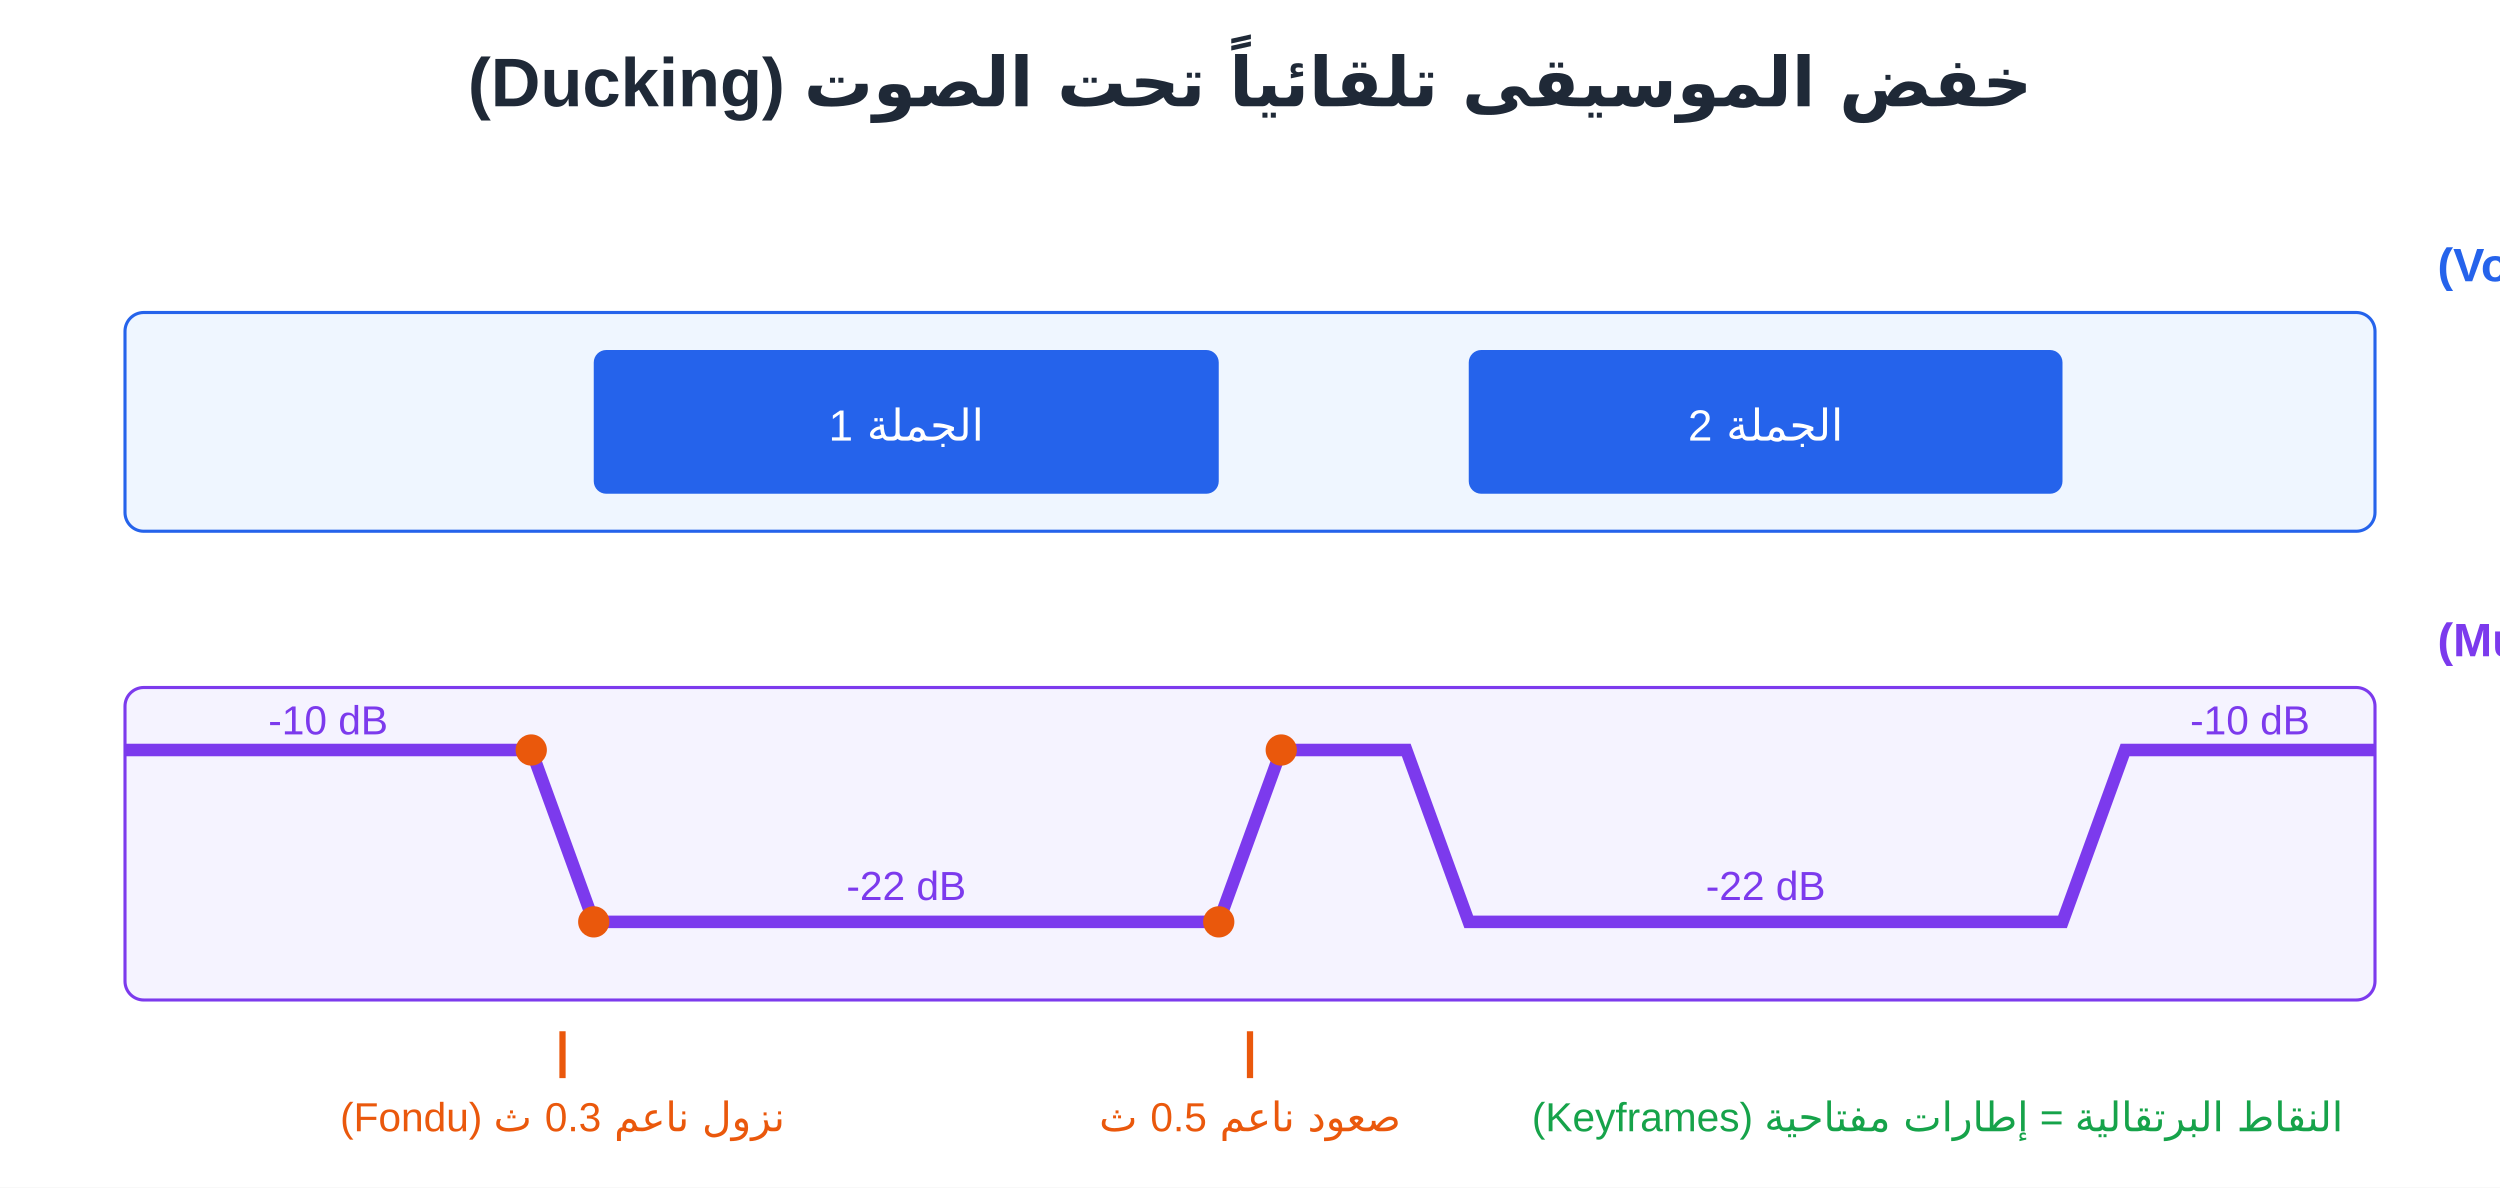
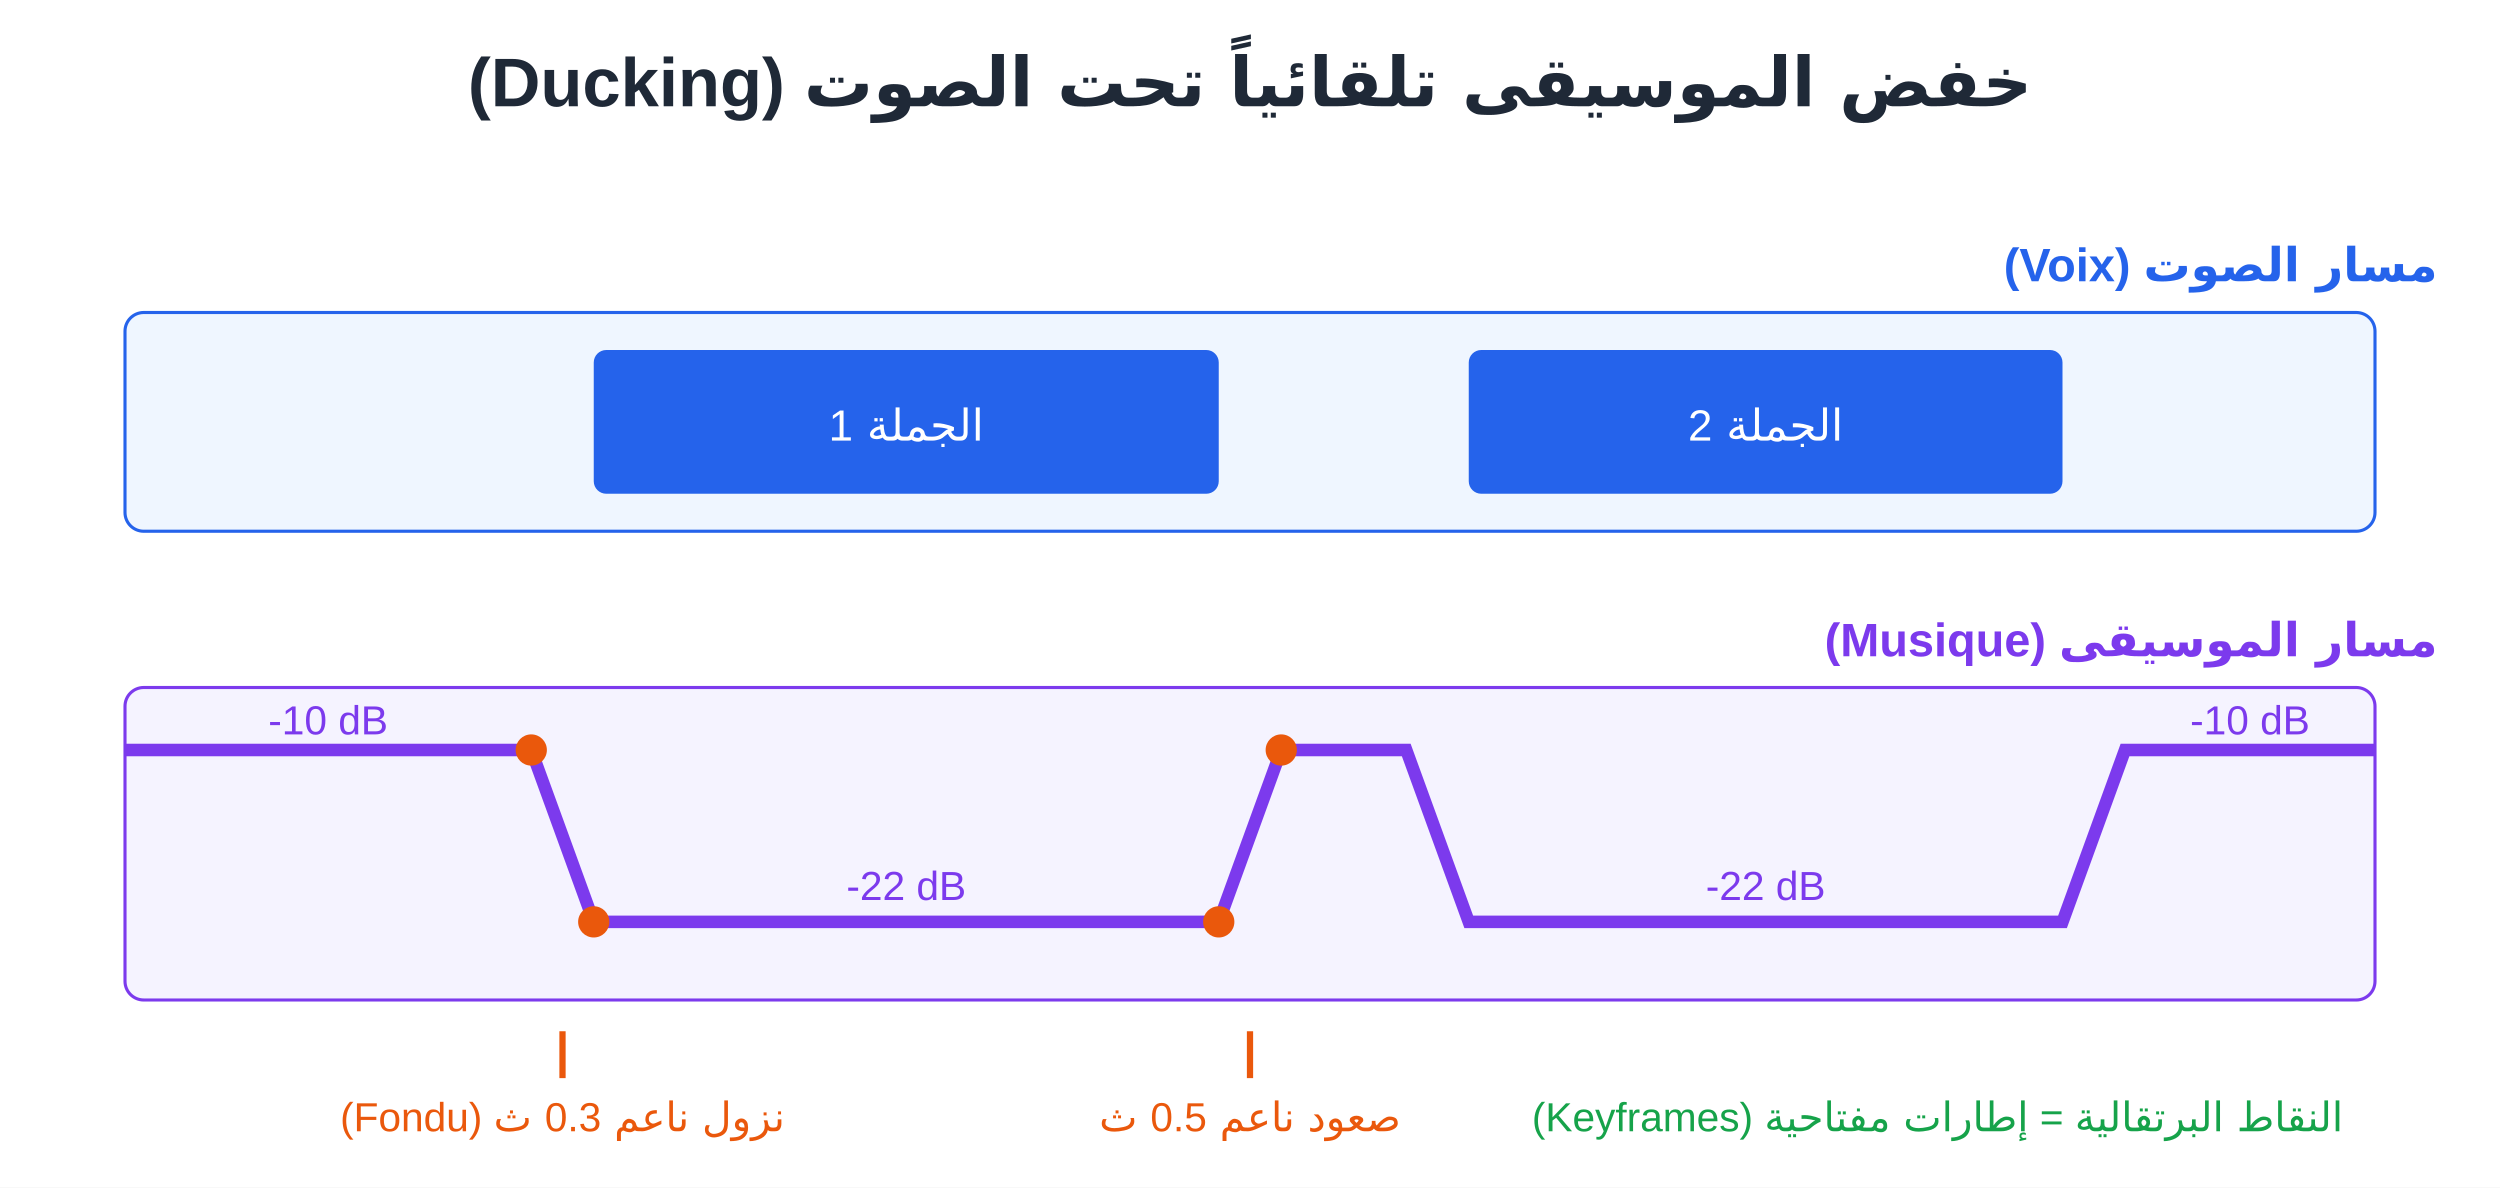
<svg xmlns="http://www.w3.org/2000/svg" viewBox="0 0 800 380" width="800" height="380" font-family="Tahoma, Arial, sans-serif">
  <rect width="100%" height="100%" fill="#ffffff" />
  <text x="400" y="34" text-anchor="middle" font-size="22" font-weight="bold" fill="#1f2937" direction="rtl">خفض الموسيقى تلقائياً تحت الصوت (Ducking)</text>
-   <text x="780" y="90" text-anchor="end" font-size="15" font-weight="bold" fill="#2563eb" direction="rtl">مسار الصوت (Voix)</text>
+   <text x="780" y="90" text-anchor="start" font-size="15" font-weight="bold" fill="#2563eb" direction="rtl">مسار الصوت (Voix)</text>
  <rect x="40" y="100" width="720" height="70" fill="#eff6ff" stroke="#2563eb" rx="6" />
  <rect x="190" y="112" width="200" height="46" fill="#2563eb" rx="4" />
  <text x="290" y="141" text-anchor="middle" font-size="14" fill="#ffffff" direction="rtl">الجملة 1</text>
  <rect x="470" y="112" width="190" height="46" fill="#2563eb" rx="4" />
  <text x="565" y="141" text-anchor="middle" font-size="14" fill="#ffffff" direction="rtl">الجملة 2</text>
-   <text x="780" y="210" text-anchor="end" font-size="15" font-weight="bold" fill="#7c3aed" direction="rtl">مسار الموسيقى (Musique)</text>
+   <text x="780" y="210" text-anchor="start" font-size="15" font-weight="bold" fill="#7c3aed" direction="rtl">مسار الموسيقى (Musique)</text>
  <rect x="40" y="220" width="720" height="100" fill="#f5f3ff" stroke="#7c3aed" rx="6" />
  <polyline points="40,240 170,240 190,295 390,295 410,240 450,240 470,295 660,295 680,240 760,240" fill="none" stroke="#7c3aed" stroke-width="4" />
  <circle cx="170" cy="240" r="5" fill="#ea580c" />
  <circle cx="190" cy="295" r="5" fill="#ea580c" />
  <circle cx="390" cy="295" r="5" fill="#ea580c" />
  <circle cx="410" cy="240" r="5" fill="#ea580c" />
  <text x="105" y="235" text-anchor="middle" font-size="13" fill="#7c3aed">-10 dB</text>
  <text x="290" y="288" text-anchor="middle" font-size="13" fill="#7c3aed">-22 dB</text>
  <text x="565" y="288" text-anchor="middle" font-size="13" fill="#7c3aed">-22 dB</text>
  <text x="720" y="235" text-anchor="middle" font-size="13" fill="#7c3aed">-10 dB</text>
  <line x1="180" y1="330" x2="180" y2="345" stroke="#ea580c" stroke-width="2" />
  <text x="180" y="362" text-anchor="middle" font-size="13" fill="#ea580c" direction="rtl">نزول ناعم 0.3 ث (Fondu)</text>
  <line x1="400" y1="330" x2="400" y2="345" stroke="#ea580c" stroke-width="2" />
  <text x="400" y="362" text-anchor="middle" font-size="13" fill="#ea580c" direction="rtl">صعود ناعم 0.5 ث</text>
  <text x="620" y="362" text-anchor="middle" font-size="13" fill="#16a34a" direction="rtl">النقاط البرتقالية = إطارات مفتاحية (Keyframes)</text>
</svg>
